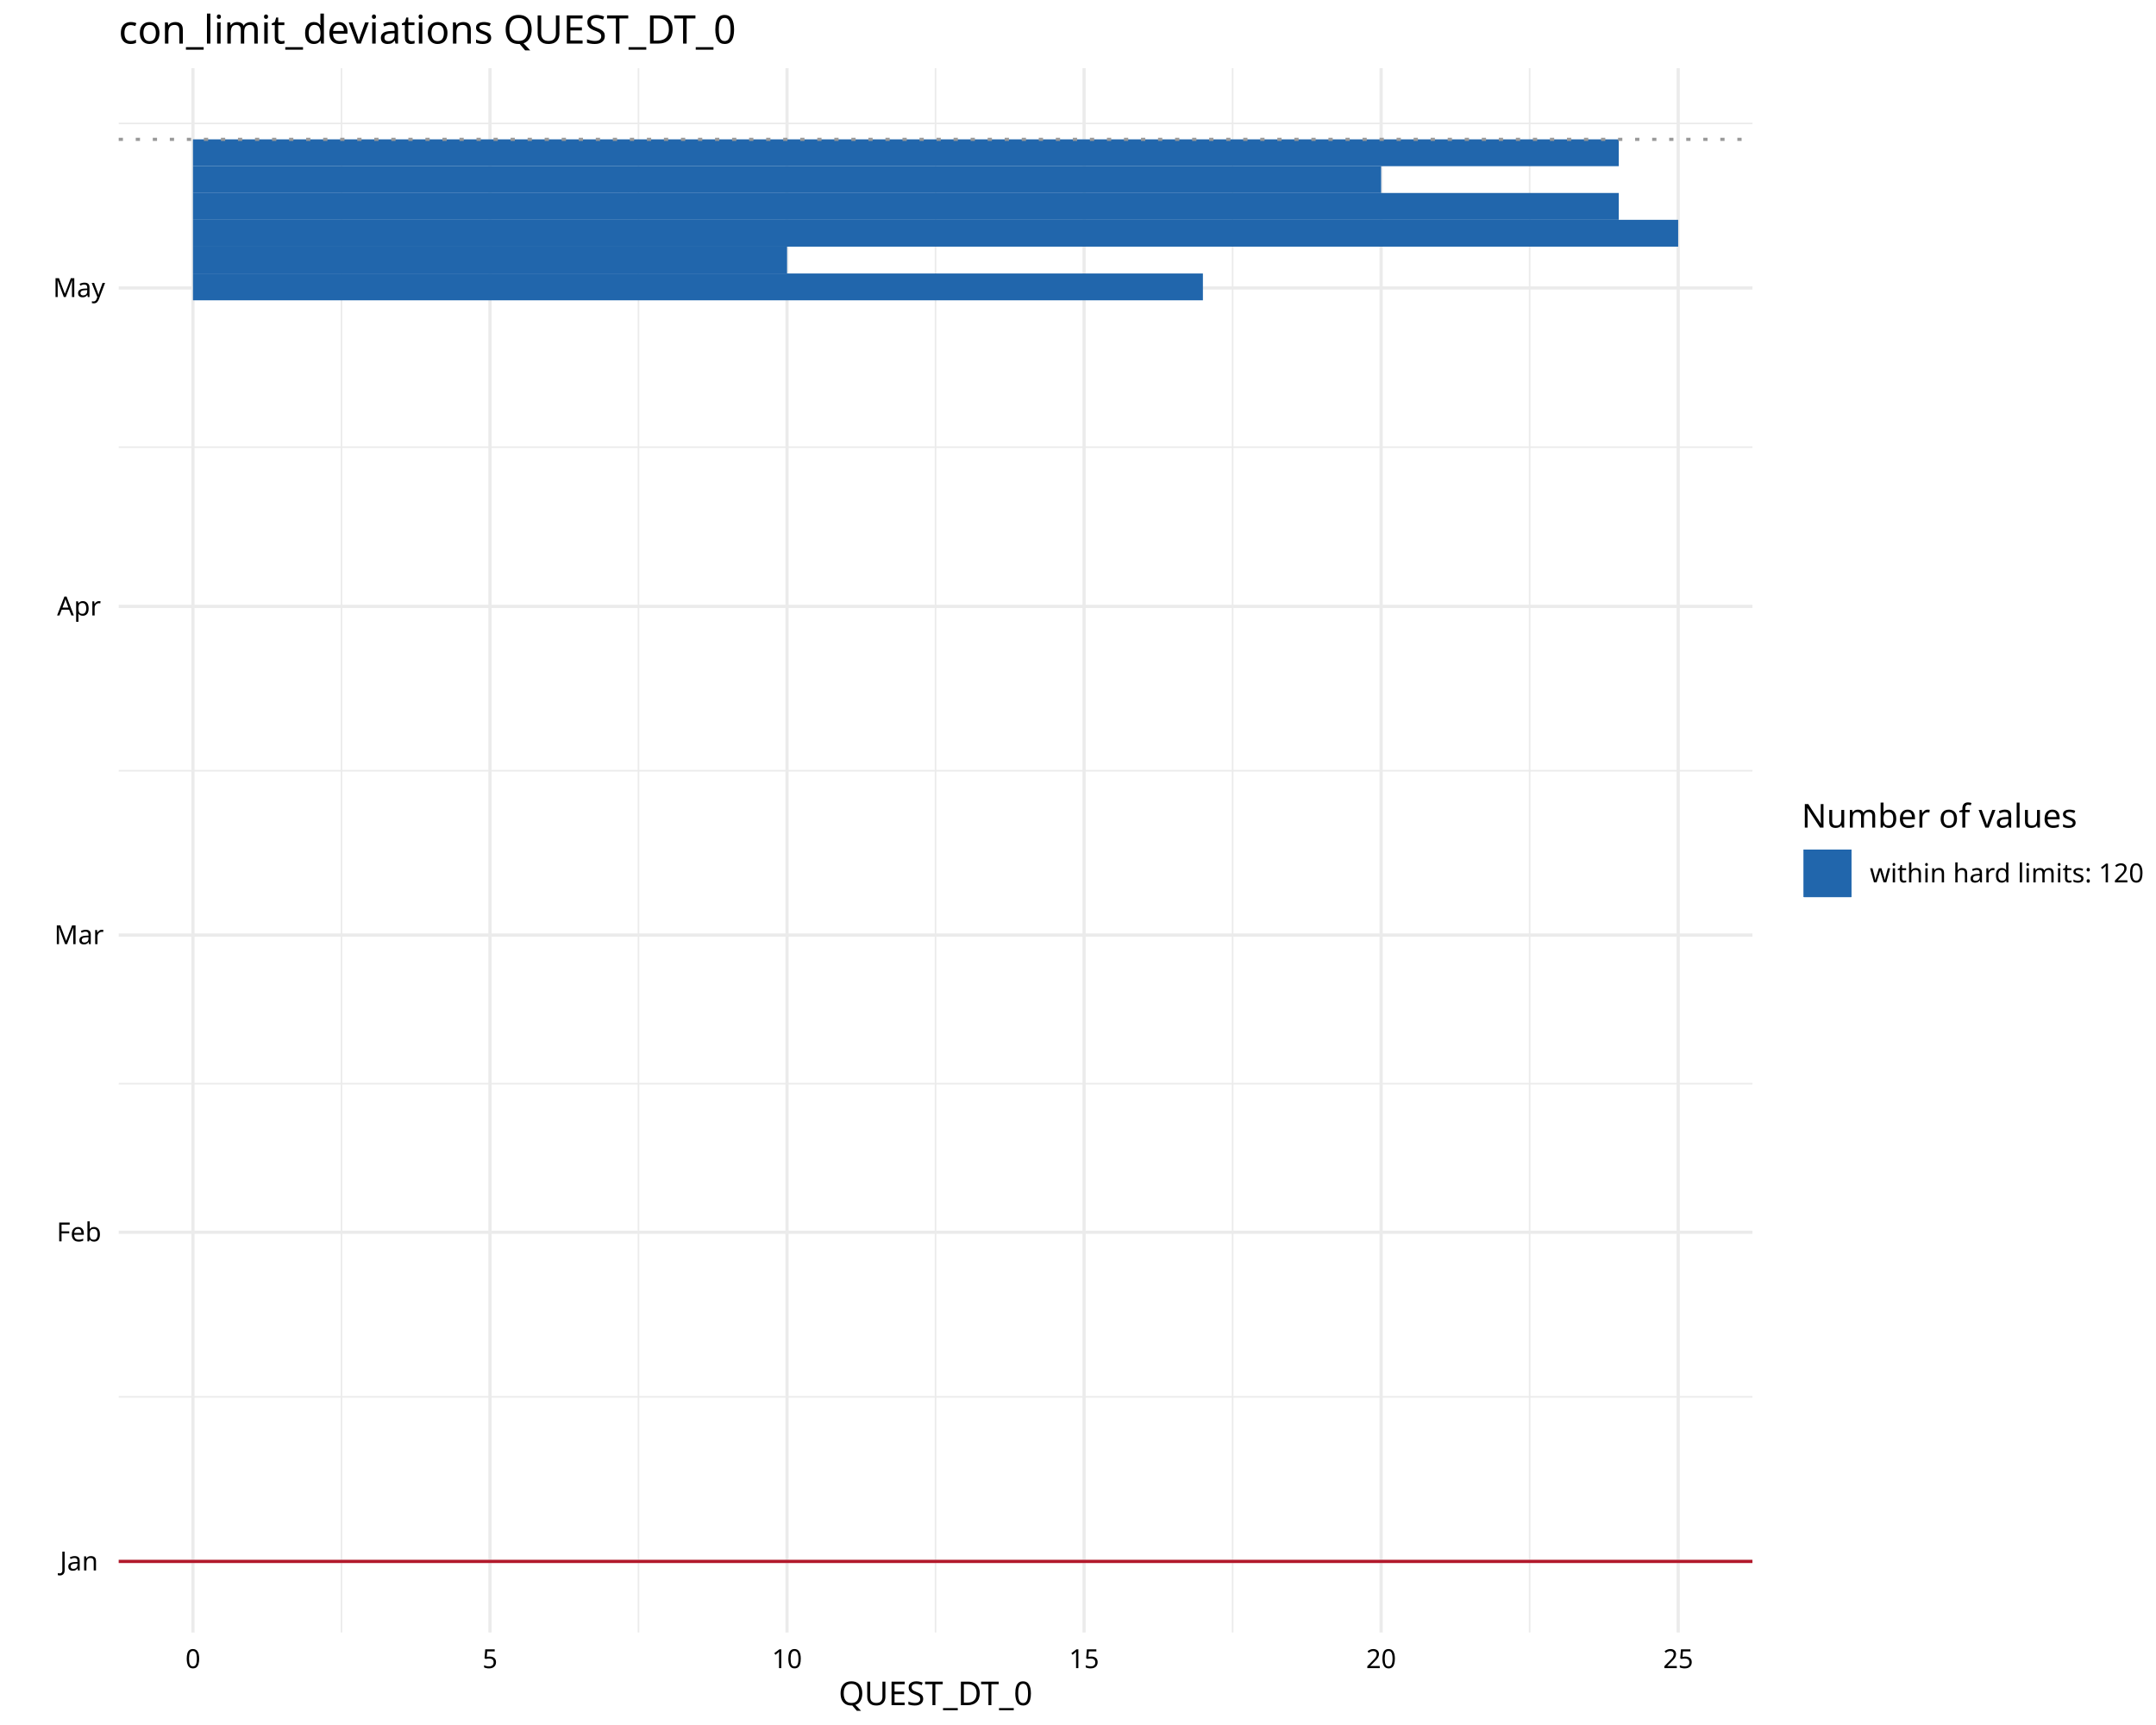
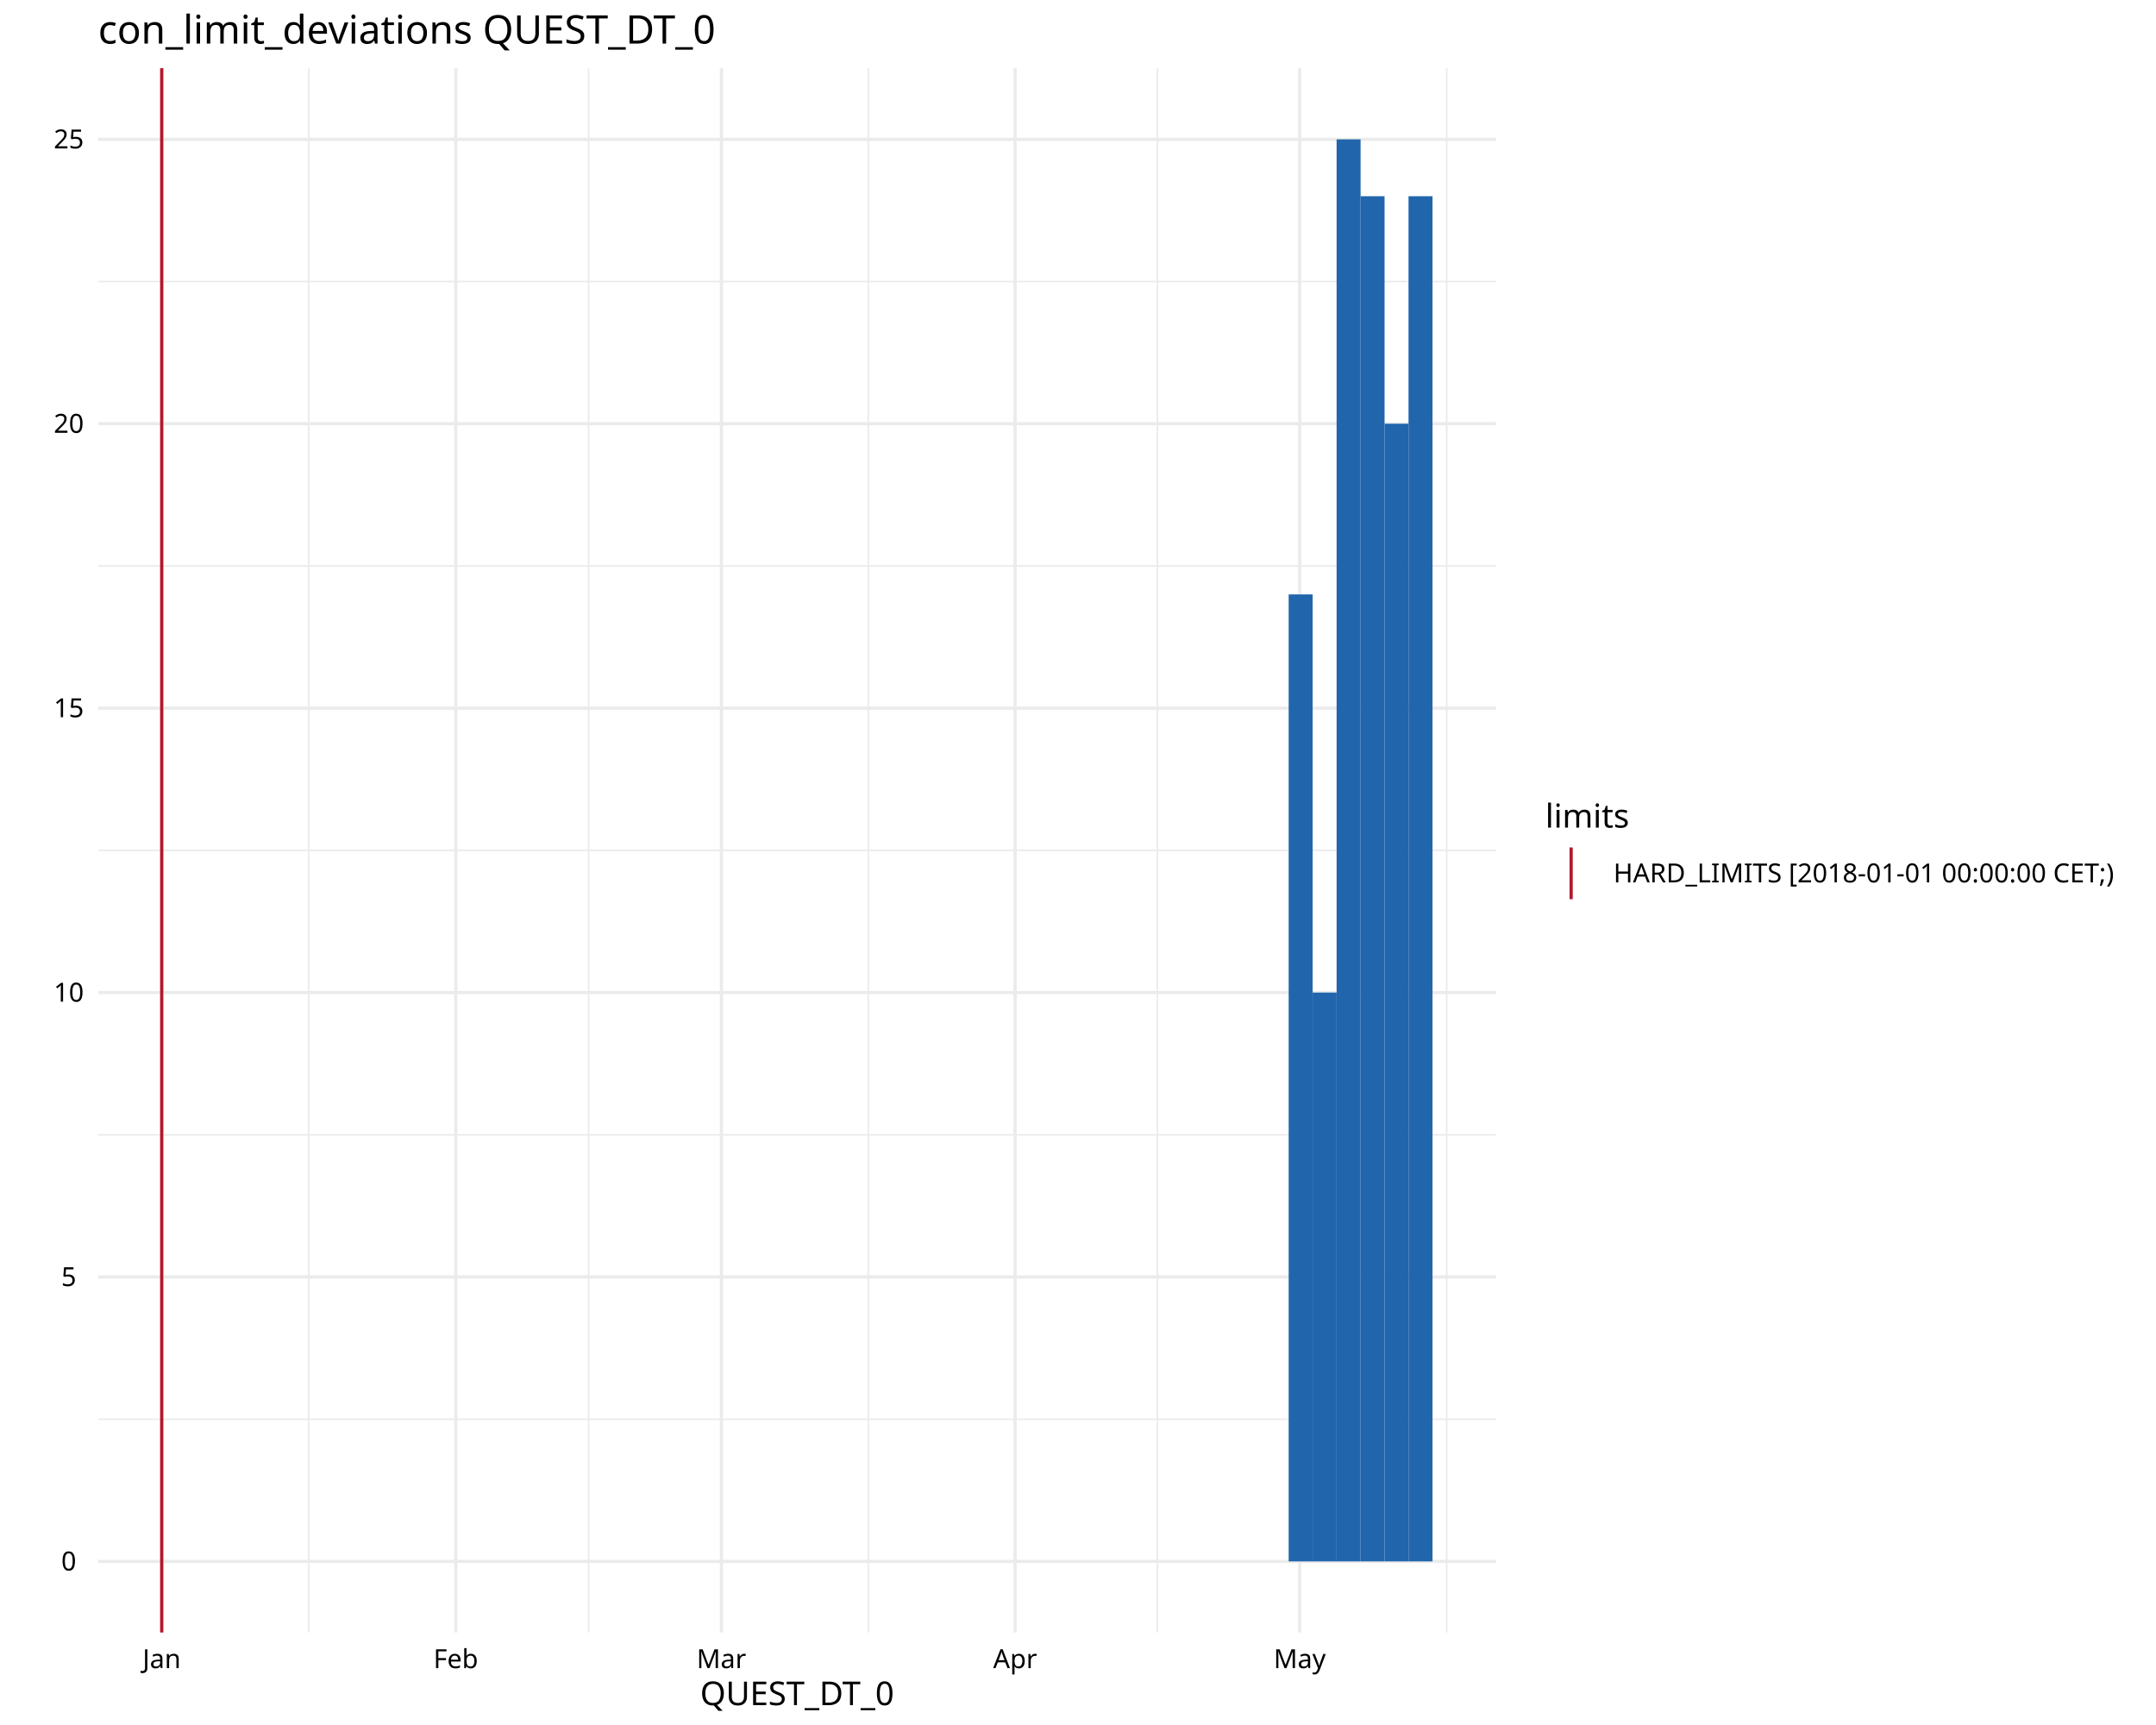
<svg xmlns="http://www.w3.org/2000/svg" class="svglite" data-engine-version="2.0" width="720.00pt" height="576.00pt" viewBox="0 0 720.00 576.00">
  <defs>
    <style type="text/css">
    .svglite line, .svglite polyline, .svglite polygon, .svglite path, .svglite rect, .svglite circle {
      fill: none;
      stroke: #000000;
      stroke-linecap: round;
      stroke-linejoin: round;
      stroke-miterlimit: 10.00;
    }
  </style>
  </defs>
  <rect width="100%" height="100%" style="stroke: none; fill: #FFFFFF;" />
  <defs>
    <clipPath id="cpMC4wMHw3MjAuMDB8MC4wMHw1NzYuMDA=">
      <rect x="0.00" y="0.00" width="720.00" height="576.00" />
    </clipPath>
  </defs>
  <g clip-path="url(#cpMC4wMHw3MjAuMDB8MC4wMHw1NzYuMDA=)">
</g>
  <defs>
-     <clipPath id="cpMzkuNjR8NTg1LjIzfDIyLjc4fDU0NS4xMQ==">
-       <rect x="39.64" y="22.78" width="545.59" height="522.33" />
+     <clipPath id="cpMzIuNzl8NDk5LjYxfDIyLjc4fDU0NS4xMQ==">
+       <rect x="32.79" y="22.78" width="466.82" height="522.33" />
    </clipPath>
  </defs>
-   <g clip-path="url(#cpMzkuNjR8NTg1LjIzfDIyLjc4fDU0NS4xMQ==)">
-     <polyline points="39.64,466.43 585.23,466.43 " style="stroke-width: 0.53; stroke: #EBEBEB; stroke-linecap: butt;" />
-     <polyline points="39.64,361.86 585.23,361.86 " style="stroke-width: 0.53; stroke: #EBEBEB; stroke-linecap: butt;" />
-     <polyline points="39.64,257.36 585.23,257.36 " style="stroke-width: 0.53; stroke: #EBEBEB; stroke-linecap: butt;" />
-     <polyline points="39.64,149.32 585.23,149.32 " style="stroke-width: 0.53; stroke: #EBEBEB; stroke-linecap: butt;" />
-     <polyline points="39.64,41.21 585.23,41.21 " style="stroke-width: 0.53; stroke: #EBEBEB; stroke-linecap: butt;" />
-     <polyline points="114.04,545.11 114.04,22.78 " style="stroke-width: 0.53; stroke: #EBEBEB; stroke-linecap: butt;" />
-     <polyline points="213.23,545.11 213.23,22.78 " style="stroke-width: 0.53; stroke: #EBEBEB; stroke-linecap: butt;" />
-     <polyline points="312.43,545.11 312.43,22.78 " style="stroke-width: 0.53; stroke: #EBEBEB; stroke-linecap: butt;" />
-     <polyline points="411.63,545.11 411.63,22.78 " style="stroke-width: 0.53; stroke: #EBEBEB; stroke-linecap: butt;" />
-     <polyline points="510.83,545.11 510.83,22.78 " style="stroke-width: 0.53; stroke: #EBEBEB; stroke-linecap: butt;" />
-     <polyline points="39.64,521.37 585.23,521.37 " style="stroke-width: 1.07; stroke: #EBEBEB; stroke-linecap: butt;" />
-     <polyline points="39.64,411.48 585.23,411.48 " style="stroke-width: 1.07; stroke: #EBEBEB; stroke-linecap: butt;" />
-     <polyline points="39.64,312.23 585.23,312.23 " style="stroke-width: 1.07; stroke: #EBEBEB; stroke-linecap: butt;" />
-     <polyline points="39.64,202.49 585.23,202.49 " style="stroke-width: 1.07; stroke: #EBEBEB; stroke-linecap: butt;" />
-     <polyline points="39.64,96.15 585.23,96.15 " style="stroke-width: 1.07; stroke: #EBEBEB; stroke-linecap: butt;" />
-     <polyline points="64.44,545.11 64.44,22.78 " style="stroke-width: 1.07; stroke: #EBEBEB; stroke-linecap: butt;" />
-     <polyline points="163.63,545.11 163.63,22.78 " style="stroke-width: 1.07; stroke: #EBEBEB; stroke-linecap: butt;" />
-     <polyline points="262.83,545.11 262.83,22.78 " style="stroke-width: 1.07; stroke: #EBEBEB; stroke-linecap: butt;" />
-     <polyline points="362.03,545.11 362.03,22.78 " style="stroke-width: 1.07; stroke: #EBEBEB; stroke-linecap: butt;" />
-     <polyline points="461.23,545.11 461.23,22.78 " style="stroke-width: 1.07; stroke: #EBEBEB; stroke-linecap: butt;" />
-     <polyline points="560.43,545.11 560.43,22.78 " style="stroke-width: 1.07; stroke: #EBEBEB; stroke-linecap: butt;" />
-     <rect x="64.44" y="512.41" width="0.00" height="8.96" style="stroke-width: 1.07; stroke: none; stroke-linecap: butt; stroke-linejoin: miter; fill: #2166AC;" />
-     <rect x="64.44" y="503.45" width="0.00" height="8.96" style="stroke-width: 1.07; stroke: none; stroke-linecap: butt; stroke-linejoin: miter; fill: #2166AC;" />
-     <rect x="64.44" y="494.49" width="0.00" height="8.96" style="stroke-width: 1.07; stroke: none; stroke-linecap: butt; stroke-linejoin: miter; fill: #2166AC;" />
-     <rect x="64.44" y="485.53" width="0.00" height="8.96" style="stroke-width: 1.07; stroke: none; stroke-linecap: butt; stroke-linejoin: miter; fill: #2166AC;" />
-     <rect x="64.44" y="476.57" width="0.00" height="8.96" style="stroke-width: 1.07; stroke: none; stroke-linecap: butt; stroke-linejoin: miter; fill: #2166AC;" />
-     <rect x="64.44" y="467.61" width="0.00" height="8.96" style="stroke-width: 1.07; stroke: none; stroke-linecap: butt; stroke-linejoin: miter; fill: #2166AC;" />
-     <rect x="64.44" y="458.65" width="0.00" height="8.96" style="stroke-width: 1.07; stroke: none; stroke-linecap: butt; stroke-linejoin: miter; fill: #2166AC;" />
-     <rect x="64.44" y="449.70" width="0.00" height="8.96" style="stroke-width: 1.07; stroke: none; stroke-linecap: butt; stroke-linejoin: miter; fill: #2166AC;" />
-     <rect x="64.44" y="440.74" width="0.00" height="8.96" style="stroke-width: 1.07; stroke: none; stroke-linecap: butt; stroke-linejoin: miter; fill: #2166AC;" />
-     <rect x="64.44" y="431.78" width="0.00" height="8.96" style="stroke-width: 1.07; stroke: none; stroke-linecap: butt; stroke-linejoin: miter; fill: #2166AC;" />
-     <rect x="64.44" y="422.82" width="0.00" height="8.96" style="stroke-width: 1.07; stroke: none; stroke-linecap: butt; stroke-linejoin: miter; fill: #2166AC;" />
-     <rect x="64.44" y="413.86" width="0.00" height="8.96" style="stroke-width: 1.07; stroke: none; stroke-linecap: butt; stroke-linejoin: miter; fill: #2166AC;" />
-     <rect x="64.44" y="404.90" width="0.00" height="8.96" style="stroke-width: 1.07; stroke: none; stroke-linecap: butt; stroke-linejoin: miter; fill: #2166AC;" />
-     <rect x="64.44" y="395.94" width="0.00" height="8.96" style="stroke-width: 1.07; stroke: none; stroke-linecap: butt; stroke-linejoin: miter; fill: #2166AC;" />
-     <rect x="64.44" y="386.98" width="0.00" height="8.96" style="stroke-width: 1.07; stroke: none; stroke-linecap: butt; stroke-linejoin: miter; fill: #2166AC;" />
-     <rect x="64.44" y="378.02" width="0.00" height="8.96" style="stroke-width: 1.07; stroke: none; stroke-linecap: butt; stroke-linejoin: miter; fill: #2166AC;" />
-     <rect x="64.44" y="369.06" width="0.00" height="8.96" style="stroke-width: 1.07; stroke: none; stroke-linecap: butt; stroke-linejoin: miter; fill: #2166AC;" />
-     <rect x="64.44" y="360.10" width="0.00" height="8.96" style="stroke-width: 1.07; stroke: none; stroke-linecap: butt; stroke-linejoin: miter; fill: #2166AC;" />
-     <rect x="64.44" y="351.14" width="0.00" height="8.96" style="stroke-width: 1.07; stroke: none; stroke-linecap: butt; stroke-linejoin: miter; fill: #2166AC;" />
-     <rect x="64.44" y="342.18" width="0.00" height="8.96" style="stroke-width: 1.07; stroke: none; stroke-linecap: butt; stroke-linejoin: miter; fill: #2166AC;" />
-     <rect x="64.44" y="333.22" width="0.00" height="8.96" style="stroke-width: 1.07; stroke: none; stroke-linecap: butt; stroke-linejoin: miter; fill: #2166AC;" />
-     <rect x="64.44" y="324.26" width="0.00" height="8.96" style="stroke-width: 1.07; stroke: none; stroke-linecap: butt; stroke-linejoin: miter; fill: #2166AC;" />
-     <rect x="64.44" y="315.31" width="0.00" height="8.96" style="stroke-width: 1.07; stroke: none; stroke-linecap: butt; stroke-linejoin: miter; fill: #2166AC;" />
-     <rect x="64.44" y="306.35" width="0.00" height="8.96" style="stroke-width: 1.07; stroke: none; stroke-linecap: butt; stroke-linejoin: miter; fill: #2166AC;" />
-     <rect x="64.44" y="297.39" width="0.00" height="8.96" style="stroke-width: 1.07; stroke: none; stroke-linecap: butt; stroke-linejoin: miter; fill: #2166AC;" />
-     <rect x="64.44" y="288.43" width="0.00" height="8.96" style="stroke-width: 1.07; stroke: none; stroke-linecap: butt; stroke-linejoin: miter; fill: #2166AC;" />
-     <rect x="64.44" y="279.47" width="0.00" height="8.96" style="stroke-width: 1.07; stroke: none; stroke-linecap: butt; stroke-linejoin: miter; fill: #2166AC;" />
-     <rect x="64.44" y="270.51" width="0.00" height="8.96" style="stroke-width: 1.07; stroke: none; stroke-linecap: butt; stroke-linejoin: miter; fill: #2166AC;" />
-     <rect x="64.44" y="261.55" width="0.00" height="8.96" style="stroke-width: 1.07; stroke: none; stroke-linecap: butt; stroke-linejoin: miter; fill: #2166AC;" />
-     <rect x="64.44" y="252.59" width="0.00" height="8.96" style="stroke-width: 1.07; stroke: none; stroke-linecap: butt; stroke-linejoin: miter; fill: #2166AC;" />
-     <rect x="64.44" y="243.63" width="0.00" height="8.96" style="stroke-width: 1.07; stroke: none; stroke-linecap: butt; stroke-linejoin: miter; fill: #2166AC;" />
-     <rect x="64.44" y="234.67" width="0.00" height="8.96" style="stroke-width: 1.07; stroke: none; stroke-linecap: butt; stroke-linejoin: miter; fill: #2166AC;" />
-     <rect x="64.44" y="225.71" width="0.00" height="8.96" style="stroke-width: 1.07; stroke: none; stroke-linecap: butt; stroke-linejoin: miter; fill: #2166AC;" />
-     <rect x="64.44" y="216.75" width="0.00" height="8.96" style="stroke-width: 1.07; stroke: none; stroke-linecap: butt; stroke-linejoin: miter; fill: #2166AC;" />
-     <rect x="64.44" y="207.79" width="0.00" height="8.96" style="stroke-width: 1.07; stroke: none; stroke-linecap: butt; stroke-linejoin: miter; fill: #2166AC;" />
-     <rect x="64.44" y="198.83" width="0.00" height="8.96" style="stroke-width: 1.07; stroke: none; stroke-linecap: butt; stroke-linejoin: miter; fill: #2166AC;" />
-     <rect x="64.44" y="189.87" width="0.00" height="8.96" style="stroke-width: 1.07; stroke: none; stroke-linecap: butt; stroke-linejoin: miter; fill: #2166AC;" />
-     <rect x="64.44" y="180.92" width="0.00" height="8.96" style="stroke-width: 1.07; stroke: none; stroke-linecap: butt; stroke-linejoin: miter; fill: #2166AC;" />
-     <rect x="64.44" y="171.96" width="0.00" height="8.96" style="stroke-width: 1.07; stroke: none; stroke-linecap: butt; stroke-linejoin: miter; fill: #2166AC;" />
-     <rect x="64.44" y="163.00" width="0.00" height="8.96" style="stroke-width: 1.07; stroke: none; stroke-linecap: butt; stroke-linejoin: miter; fill: #2166AC;" />
-     <rect x="64.44" y="154.04" width="0.00" height="8.96" style="stroke-width: 1.07; stroke: none; stroke-linecap: butt; stroke-linejoin: miter; fill: #2166AC;" />
-     <rect x="64.44" y="145.08" width="0.00" height="8.96" style="stroke-width: 1.07; stroke: none; stroke-linecap: butt; stroke-linejoin: miter; fill: #2166AC;" />
-     <rect x="64.44" y="136.12" width="0.00" height="8.96" style="stroke-width: 1.07; stroke: none; stroke-linecap: butt; stroke-linejoin: miter; fill: #2166AC;" />
-     <rect x="64.44" y="127.16" width="0.00" height="8.96" style="stroke-width: 1.07; stroke: none; stroke-linecap: butt; stroke-linejoin: miter; fill: #2166AC;" />
-     <rect x="64.44" y="118.20" width="0.00" height="8.96" style="stroke-width: 1.07; stroke: none; stroke-linecap: butt; stroke-linejoin: miter; fill: #2166AC;" />
-     <rect x="64.44" y="109.24" width="0.00" height="8.96" style="stroke-width: 1.07; stroke: none; stroke-linecap: butt; stroke-linejoin: miter; fill: #2166AC;" />
-     <rect x="64.44" y="100.28" width="0.00" height="8.96" style="stroke-width: 1.07; stroke: none; stroke-linecap: butt; stroke-linejoin: miter; fill: #2166AC;" />
-     <rect x="64.44" y="91.32" width="337.27" height="8.96" style="stroke-width: 1.07; stroke: none; stroke-linecap: butt; stroke-linejoin: miter; fill: #2166AC;" />
-     <rect x="64.44" y="82.36" width="198.40" height="8.96" style="stroke-width: 1.07; stroke: none; stroke-linecap: butt; stroke-linejoin: miter; fill: #2166AC;" />
-     <rect x="64.44" y="73.40" width="495.99" height="8.96" style="stroke-width: 1.07; stroke: none; stroke-linecap: butt; stroke-linejoin: miter; fill: #2166AC;" />
-     <rect x="64.44" y="64.44" width="476.15" height="8.96" style="stroke-width: 1.07; stroke: none; stroke-linecap: butt; stroke-linejoin: miter; fill: #2166AC;" />
-     <rect x="64.44" y="55.49" width="396.79" height="8.96" style="stroke-width: 1.07; stroke: none; stroke-linecap: butt; stroke-linejoin: miter; fill: #2166AC;" />
-     <rect x="64.44" y="46.53" width="476.15" height="8.96" style="stroke-width: 1.07; stroke: none; stroke-linecap: butt; stroke-linejoin: miter; fill: #2166AC;" />
-     <line x1="39.64" y1="521.37" x2="585.23" y2="521.37" style="stroke-width: 1.07; stroke: #B2182B; stroke-linecap: butt;" />
-     <line x1="39.64" y1="46.53" x2="585.23" y2="46.53" style="stroke-width: 1.07; stroke: #999999; stroke-dasharray: 1.42,4.27; stroke-linecap: butt;" />
+   <g clip-path="url(#cpMzIuNzl8NDk5LjYxfDIyLjc4fDU0NS4xMQ==)">
+     <polyline points="32.79,473.89 499.61,473.89 " style="stroke-width: 0.53; stroke: #EBEBEB; stroke-linecap: butt;" />
+     <polyline points="32.79,378.92 499.61,378.92 " style="stroke-width: 0.53; stroke: #EBEBEB; stroke-linecap: butt;" />
+     <polyline points="32.79,283.95 499.61,283.95 " style="stroke-width: 0.53; stroke: #EBEBEB; stroke-linecap: butt;" />
+     <polyline points="32.79,188.98 499.61,188.98 " style="stroke-width: 0.53; stroke: #EBEBEB; stroke-linecap: butt;" />
+     <polyline points="32.79,94.01 499.61,94.01 " style="stroke-width: 0.53; stroke: #EBEBEB; stroke-linecap: butt;" />
+     <polyline points="103.12,545.11 103.12,22.78 " style="stroke-width: 0.53; stroke: #EBEBEB; stroke-linecap: butt;" />
+     <polyline points="196.57,545.11 196.57,22.78 " style="stroke-width: 0.53; stroke: #EBEBEB; stroke-linecap: butt;" />
+     <polyline points="289.96,545.11 289.96,22.78 " style="stroke-width: 0.53; stroke: #EBEBEB; stroke-linecap: butt;" />
+     <polyline points="386.52,545.11 386.52,22.78 " style="stroke-width: 0.53; stroke: #EBEBEB; stroke-linecap: butt;" />
+     <polyline points="483.14,545.11 483.14,22.78 " style="stroke-width: 0.53; stroke: #EBEBEB; stroke-linecap: butt;" />
+     <polyline points="32.79,521.37 499.61,521.37 " style="stroke-width: 1.07; stroke: #EBEBEB; stroke-linecap: butt;" />
+     <polyline points="32.79,426.40 499.61,426.40 " style="stroke-width: 1.07; stroke: #EBEBEB; stroke-linecap: butt;" />
+     <polyline points="32.79,331.43 499.61,331.43 " style="stroke-width: 1.07; stroke: #EBEBEB; stroke-linecap: butt;" />
+     <polyline points="32.79,236.46 499.61,236.46 " style="stroke-width: 1.07; stroke: #EBEBEB; stroke-linecap: butt;" />
+     <polyline points="32.79,141.49 499.61,141.49 " style="stroke-width: 1.07; stroke: #EBEBEB; stroke-linecap: butt;" />
+     <polyline points="32.79,46.53 499.61,46.53 " style="stroke-width: 1.07; stroke: #EBEBEB; stroke-linecap: butt;" />
+     <polyline points="54.01,545.11 54.01,22.78 " style="stroke-width: 1.07; stroke: #EBEBEB; stroke-linecap: butt;" />
+     <polyline points="152.22,545.11 152.22,22.78 " style="stroke-width: 1.07; stroke: #EBEBEB; stroke-linecap: butt;" />
+     <polyline points="240.92,545.11 240.92,22.78 " style="stroke-width: 1.07; stroke: #EBEBEB; stroke-linecap: butt;" />
+     <polyline points="339.00,545.11 339.00,22.78 " style="stroke-width: 1.07; stroke: #EBEBEB; stroke-linecap: butt;" />
+     <polyline points="434.04,545.11 434.04,22.78 " style="stroke-width: 1.07; stroke: #EBEBEB; stroke-linecap: butt;" />
+     <rect x="54.01" y="521.37" width="8.01" height="0.00" style="stroke-width: 1.07; stroke: none; stroke-linecap: butt; stroke-linejoin: miter; fill: #2166AC;" />
+     <rect x="62.02" y="521.37" width="8.01" height="0.00" style="stroke-width: 1.07; stroke: none; stroke-linecap: butt; stroke-linejoin: miter; fill: #2166AC;" />
+     <rect x="70.03" y="521.37" width="8.01" height="0.00" style="stroke-width: 1.07; stroke: none; stroke-linecap: butt; stroke-linejoin: miter; fill: #2166AC;" />
+     <rect x="78.03" y="521.37" width="8.01" height="0.00" style="stroke-width: 1.07; stroke: none; stroke-linecap: butt; stroke-linejoin: miter; fill: #2166AC;" />
+     <rect x="86.04" y="521.37" width="8.01" height="0.00" style="stroke-width: 1.07; stroke: none; stroke-linecap: butt; stroke-linejoin: miter; fill: #2166AC;" />
+     <rect x="94.05" y="521.37" width="8.01" height="0.00" style="stroke-width: 1.07; stroke: none; stroke-linecap: butt; stroke-linejoin: miter; fill: #2166AC;" />
+     <rect x="102.06" y="521.37" width="8.01" height="0.00" style="stroke-width: 1.07; stroke: none; stroke-linecap: butt; stroke-linejoin: miter; fill: #2166AC;" />
+     <rect x="110.06" y="521.37" width="8.01" height="0.00" style="stroke-width: 1.07; stroke: none; stroke-linecap: butt; stroke-linejoin: miter; fill: #2166AC;" />
+     <rect x="118.07" y="521.37" width="8.01" height="0.00" style="stroke-width: 1.07; stroke: none; stroke-linecap: butt; stroke-linejoin: miter; fill: #2166AC;" />
+     <rect x="126.08" y="521.37" width="8.01" height="0.00" style="stroke-width: 1.07; stroke: none; stroke-linecap: butt; stroke-linejoin: miter; fill: #2166AC;" />
+     <rect x="134.08" y="521.37" width="8.01" height="0.00" style="stroke-width: 1.07; stroke: none; stroke-linecap: butt; stroke-linejoin: miter; fill: #2166AC;" />
+     <rect x="142.09" y="521.37" width="8.01" height="0.00" style="stroke-width: 1.07; stroke: none; stroke-linecap: butt; stroke-linejoin: miter; fill: #2166AC;" />
+     <rect x="150.10" y="521.37" width="8.01" height="0.00" style="stroke-width: 1.07; stroke: none; stroke-linecap: butt; stroke-linejoin: miter; fill: #2166AC;" />
+     <rect x="158.11" y="521.37" width="8.01" height="0.00" style="stroke-width: 1.07; stroke: none; stroke-linecap: butt; stroke-linejoin: miter; fill: #2166AC;" />
+     <rect x="166.11" y="521.37" width="8.01" height="0.00" style="stroke-width: 1.07; stroke: none; stroke-linecap: butt; stroke-linejoin: miter; fill: #2166AC;" />
+     <rect x="174.12" y="521.37" width="8.01" height="0.00" style="stroke-width: 1.07; stroke: none; stroke-linecap: butt; stroke-linejoin: miter; fill: #2166AC;" />
+     <rect x="182.13" y="521.37" width="8.01" height="0.00" style="stroke-width: 1.07; stroke: none; stroke-linecap: butt; stroke-linejoin: miter; fill: #2166AC;" />
+     <rect x="190.13" y="521.37" width="8.01" height="0.00" style="stroke-width: 1.07; stroke: none; stroke-linecap: butt; stroke-linejoin: miter; fill: #2166AC;" />
+     <rect x="198.14" y="521.37" width="8.01" height="0.00" style="stroke-width: 1.07; stroke: none; stroke-linecap: butt; stroke-linejoin: miter; fill: #2166AC;" />
+     <rect x="206.15" y="521.37" width="8.01" height="0.00" style="stroke-width: 1.07; stroke: none; stroke-linecap: butt; stroke-linejoin: miter; fill: #2166AC;" />
+     <rect x="214.16" y="521.37" width="8.01" height="0.00" style="stroke-width: 1.07; stroke: none; stroke-linecap: butt; stroke-linejoin: miter; fill: #2166AC;" />
+     <rect x="222.16" y="521.37" width="8.01" height="0.00" style="stroke-width: 1.07; stroke: none; stroke-linecap: butt; stroke-linejoin: miter; fill: #2166AC;" />
+     <rect x="230.17" y="521.37" width="8.01" height="0.00" style="stroke-width: 1.07; stroke: none; stroke-linecap: butt; stroke-linejoin: miter; fill: #2166AC;" />
+     <rect x="238.18" y="521.37" width="8.01" height="0.00" style="stroke-width: 1.07; stroke: none; stroke-linecap: butt; stroke-linejoin: miter; fill: #2166AC;" />
+     <rect x="246.18" y="521.37" width="8.01" height="0.00" style="stroke-width: 1.07; stroke: none; stroke-linecap: butt; stroke-linejoin: miter; fill: #2166AC;" />
+     <rect x="254.19" y="521.37" width="8.01" height="0.00" style="stroke-width: 1.07; stroke: none; stroke-linecap: butt; stroke-linejoin: miter; fill: #2166AC;" />
+     <rect x="262.20" y="521.37" width="8.01" height="0.00" style="stroke-width: 1.07; stroke: none; stroke-linecap: butt; stroke-linejoin: miter; fill: #2166AC;" />
+     <rect x="270.21" y="521.37" width="8.01" height="0.00" style="stroke-width: 1.07; stroke: none; stroke-linecap: butt; stroke-linejoin: miter; fill: #2166AC;" />
+     <rect x="278.21" y="521.37" width="8.01" height="0.00" style="stroke-width: 1.07; stroke: none; stroke-linecap: butt; stroke-linejoin: miter; fill: #2166AC;" />
+     <rect x="286.22" y="521.37" width="8.01" height="0.00" style="stroke-width: 1.07; stroke: none; stroke-linecap: butt; stroke-linejoin: miter; fill: #2166AC;" />
+     <rect x="294.23" y="521.37" width="8.01" height="0.00" style="stroke-width: 1.07; stroke: none; stroke-linecap: butt; stroke-linejoin: miter; fill: #2166AC;" />
+     <rect x="302.23" y="521.37" width="8.01" height="0.00" style="stroke-width: 1.07; stroke: none; stroke-linecap: butt; stroke-linejoin: miter; fill: #2166AC;" />
+     <rect x="310.24" y="521.37" width="8.01" height="0.00" style="stroke-width: 1.07; stroke: none; stroke-linecap: butt; stroke-linejoin: miter; fill: #2166AC;" />
+     <rect x="318.25" y="521.37" width="8.01" height="0.00" style="stroke-width: 1.07; stroke: none; stroke-linecap: butt; stroke-linejoin: miter; fill: #2166AC;" />
+     <rect x="326.26" y="521.37" width="8.01" height="0.00" style="stroke-width: 1.07; stroke: none; stroke-linecap: butt; stroke-linejoin: miter; fill: #2166AC;" />
+     <rect x="334.26" y="521.37" width="8.01" height="0.00" style="stroke-width: 1.07; stroke: none; stroke-linecap: butt; stroke-linejoin: miter; fill: #2166AC;" />
+     <rect x="342.27" y="521.37" width="8.01" height="0.00" style="stroke-width: 1.07; stroke: none; stroke-linecap: butt; stroke-linejoin: miter; fill: #2166AC;" />
+     <rect x="350.28" y="521.37" width="8.01" height="0.00" style="stroke-width: 1.07; stroke: none; stroke-linecap: butt; stroke-linejoin: miter; fill: #2166AC;" />
+     <rect x="358.28" y="521.37" width="8.01" height="0.00" style="stroke-width: 1.07; stroke: none; stroke-linecap: butt; stroke-linejoin: miter; fill: #2166AC;" />
+     <rect x="366.29" y="521.37" width="8.01" height="0.00" style="stroke-width: 1.07; stroke: none; stroke-linecap: butt; stroke-linejoin: miter; fill: #2166AC;" />
+     <rect x="374.30" y="521.37" width="8.01" height="0.00" style="stroke-width: 1.07; stroke: none; stroke-linecap: butt; stroke-linejoin: miter; fill: #2166AC;" />
+     <rect x="382.31" y="521.37" width="8.01" height="0.00" style="stroke-width: 1.07; stroke: none; stroke-linecap: butt; stroke-linejoin: miter; fill: #2166AC;" />
+     <rect x="390.31" y="521.37" width="8.01" height="0.00" style="stroke-width: 1.07; stroke: none; stroke-linecap: butt; stroke-linejoin: miter; fill: #2166AC;" />
+     <rect x="398.32" y="521.37" width="8.01" height="0.00" style="stroke-width: 1.07; stroke: none; stroke-linecap: butt; stroke-linejoin: miter; fill: #2166AC;" />
+     <rect x="406.33" y="521.37" width="8.01" height="0.00" style="stroke-width: 1.07; stroke: none; stroke-linecap: butt; stroke-linejoin: miter; fill: #2166AC;" />
+     <rect x="414.33" y="521.37" width="8.01" height="0.00" style="stroke-width: 1.07; stroke: none; stroke-linecap: butt; stroke-linejoin: miter; fill: #2166AC;" />
+     <rect x="422.34" y="521.37" width="8.01" height="0.00" style="stroke-width: 1.07; stroke: none; stroke-linecap: butt; stroke-linejoin: miter; fill: #2166AC;" />
+     <rect x="430.35" y="198.48" width="8.01" height="322.89" style="stroke-width: 1.07; stroke: none; stroke-linecap: butt; stroke-linejoin: miter; fill: #2166AC;" />
+     <rect x="438.36" y="331.43" width="8.01" height="189.94" style="stroke-width: 1.07; stroke: none; stroke-linecap: butt; stroke-linejoin: miter; fill: #2166AC;" />
+     <rect x="446.36" y="46.53" width="8.01" height="474.84" style="stroke-width: 1.07; stroke: none; stroke-linecap: butt; stroke-linejoin: miter; fill: #2166AC;" />
+     <rect x="454.37" y="65.52" width="8.01" height="455.85" style="stroke-width: 1.07; stroke: none; stroke-linecap: butt; stroke-linejoin: miter; fill: #2166AC;" />
+     <rect x="462.38" y="141.49" width="8.01" height="379.88" style="stroke-width: 1.07; stroke: none; stroke-linecap: butt; stroke-linejoin: miter; fill: #2166AC;" />
+     <rect x="470.38" y="65.52" width="8.01" height="455.85" style="stroke-width: 1.07; stroke: none; stroke-linecap: butt; stroke-linejoin: miter; fill: #2166AC;" />
+     <line x1="54.01" y1="545.11" x2="54.01" y2="22.78" style="stroke-width: 1.07; stroke: #B2182B; stroke-linecap: butt;" />
  </g>
  <g clip-path="url(#cpMC4wMHw3MjAuMDB8MC4wMHw1NzYuMDA=)">
-     <text x="26.39" y="524.40" text-anchor="middle" style="font-size: 8.80px; font-family: sans;" textLength="14.19px" lengthAdjust="spacingAndGlyphs">Jan</text>
-     <text x="26.39" y="414.51" text-anchor="middle" style="font-size: 8.80px; font-family: sans;" textLength="15.16px" lengthAdjust="spacingAndGlyphs">Feb</text>
-     <text x="26.39" y="315.26" text-anchor="middle" style="font-size: 8.80px; font-family: sans;" textLength="15.16px" lengthAdjust="spacingAndGlyphs">Mar</text>
-     <text x="26.39" y="205.52" text-anchor="middle" style="font-size: 8.80px; font-family: sans;" textLength="13.70px" lengthAdjust="spacingAndGlyphs">Apr</text>
-     <text x="26.39" y="99.18" text-anchor="middle" style="font-size: 8.80px; font-family: sans;" textLength="16.63px" lengthAdjust="spacingAndGlyphs">May</text>
-     <text x="64.44" y="557.01" text-anchor="middle" style="font-size: 8.80px; font-family: sans;" textLength="4.89px" lengthAdjust="spacingAndGlyphs">0</text>
-     <text x="163.63" y="557.01" text-anchor="middle" style="font-size: 8.80px; font-family: sans;" textLength="4.89px" lengthAdjust="spacingAndGlyphs">5</text>
-     <text x="262.83" y="557.01" text-anchor="middle" style="font-size: 8.80px; font-family: sans;" textLength="9.79px" lengthAdjust="spacingAndGlyphs">10</text>
-     <text x="362.03" y="557.01" text-anchor="middle" style="font-size: 8.80px; font-family: sans;" textLength="9.79px" lengthAdjust="spacingAndGlyphs">15</text>
-     <text x="461.23" y="557.01" text-anchor="middle" style="font-size: 8.80px; font-family: sans;" textLength="9.79px" lengthAdjust="spacingAndGlyphs">20</text>
-     <text x="560.43" y="557.01" text-anchor="middle" style="font-size: 8.80px; font-family: sans;" textLength="9.79px" lengthAdjust="spacingAndGlyphs">25</text>
-     <text x="312.43" y="569.38" text-anchor="middle" style="font-size: 11.00px; font-family: sans;" textLength="70.92px" lengthAdjust="spacingAndGlyphs">QUEST_DT_0</text>
-     <text x="601.66" y="276.35" style="font-size: 11.00px; font-family: sans;" textLength="86.22px" lengthAdjust="spacingAndGlyphs">Number of values</text>
-     <rect x="602.37" y="283.68" width="15.86" height="15.86" style="stroke-width: 1.07; stroke: none; stroke-linecap: butt; stroke-linejoin: miter; fill: #2166AC;" />
-     <rect x="602.37" y="283.68" width="15.86" height="15.86" style="stroke-width: 1.07; stroke: none; stroke-linecap: butt; stroke-linejoin: miter; fill: #2166AC;" />
-     <rect x="602.37" y="283.68" width="15.86" height="15.86" style="stroke-width: 1.07; stroke: none; stroke-linecap: butt; stroke-linejoin: miter; fill: #2166AC;" />
-     <text x="624.42" y="294.64" style="font-size: 8.80px; font-family: sans;" textLength="84.62px" lengthAdjust="spacingAndGlyphs">within hard limits: 120</text>
-     <text x="39.64" y="14.56" style="font-size: 13.20px; font-family: sans;" textLength="207.65px" lengthAdjust="spacingAndGlyphs">con_limit_deviations QUEST_DT_0</text>
+     <text x="22.97" y="524.40" text-anchor="middle" style="font-size: 8.80px; font-family: sans;" textLength="4.89px" lengthAdjust="spacingAndGlyphs">0</text>
+     <text x="22.97" y="429.43" text-anchor="middle" style="font-size: 8.80px; font-family: sans;" textLength="4.89px" lengthAdjust="spacingAndGlyphs">5</text>
+     <text x="22.97" y="334.46" text-anchor="middle" style="font-size: 8.80px; font-family: sans;" textLength="9.79px" lengthAdjust="spacingAndGlyphs">10</text>
+     <text x="22.97" y="239.49" text-anchor="middle" style="font-size: 8.80px; font-family: sans;" textLength="9.79px" lengthAdjust="spacingAndGlyphs">15</text>
+     <text x="22.97" y="144.52" text-anchor="middle" style="font-size: 8.80px; font-family: sans;" textLength="9.79px" lengthAdjust="spacingAndGlyphs">20</text>
+     <text x="22.97" y="49.55" text-anchor="middle" style="font-size: 8.80px; font-family: sans;" textLength="9.79px" lengthAdjust="spacingAndGlyphs">25</text>
+     <text x="54.01" y="557.01" text-anchor="middle" style="font-size: 8.80px; font-family: sans;" textLength="14.19px" lengthAdjust="spacingAndGlyphs">Jan</text>
+     <text x="152.22" y="557.01" text-anchor="middle" style="font-size: 8.80px; font-family: sans;" textLength="15.16px" lengthAdjust="spacingAndGlyphs">Feb</text>
+     <text x="240.92" y="557.01" text-anchor="middle" style="font-size: 8.80px; font-family: sans;" textLength="15.16px" lengthAdjust="spacingAndGlyphs">Mar</text>
+     <text x="339.00" y="557.01" text-anchor="middle" style="font-size: 8.80px; font-family: sans;" textLength="13.70px" lengthAdjust="spacingAndGlyphs">Apr</text>
+     <text x="434.04" y="557.01" text-anchor="middle" style="font-size: 8.80px; font-family: sans;" textLength="16.63px" lengthAdjust="spacingAndGlyphs">May</text>
+     <text x="266.20" y="569.38" text-anchor="middle" style="font-size: 11.00px; font-family: sans;" textLength="70.92px" lengthAdjust="spacingAndGlyphs">QUEST_DT_0</text>
+     <text x="516.05" y="276.35" style="font-size: 11.00px; font-family: sans;" textLength="25.05px" lengthAdjust="spacingAndGlyphs">limits</text>
+     <line x1="524.69" y1="300.25" x2="524.69" y2="282.97" style="stroke-width: 1.07; stroke: #B2182B; stroke-linecap: butt;" />
+     <text x="538.81" y="294.64" style="font-size: 8.80px; font-family: sans;" textLength="170.23px" lengthAdjust="spacingAndGlyphs">HARD_LIMITS [2018-01-01 00:00:00 CET;)</text>
+     <text x="32.79" y="14.56" style="font-size: 13.20px; font-family: sans;" textLength="207.65px" lengthAdjust="spacingAndGlyphs">con_limit_deviations QUEST_DT_0</text>
  </g>
</svg>
